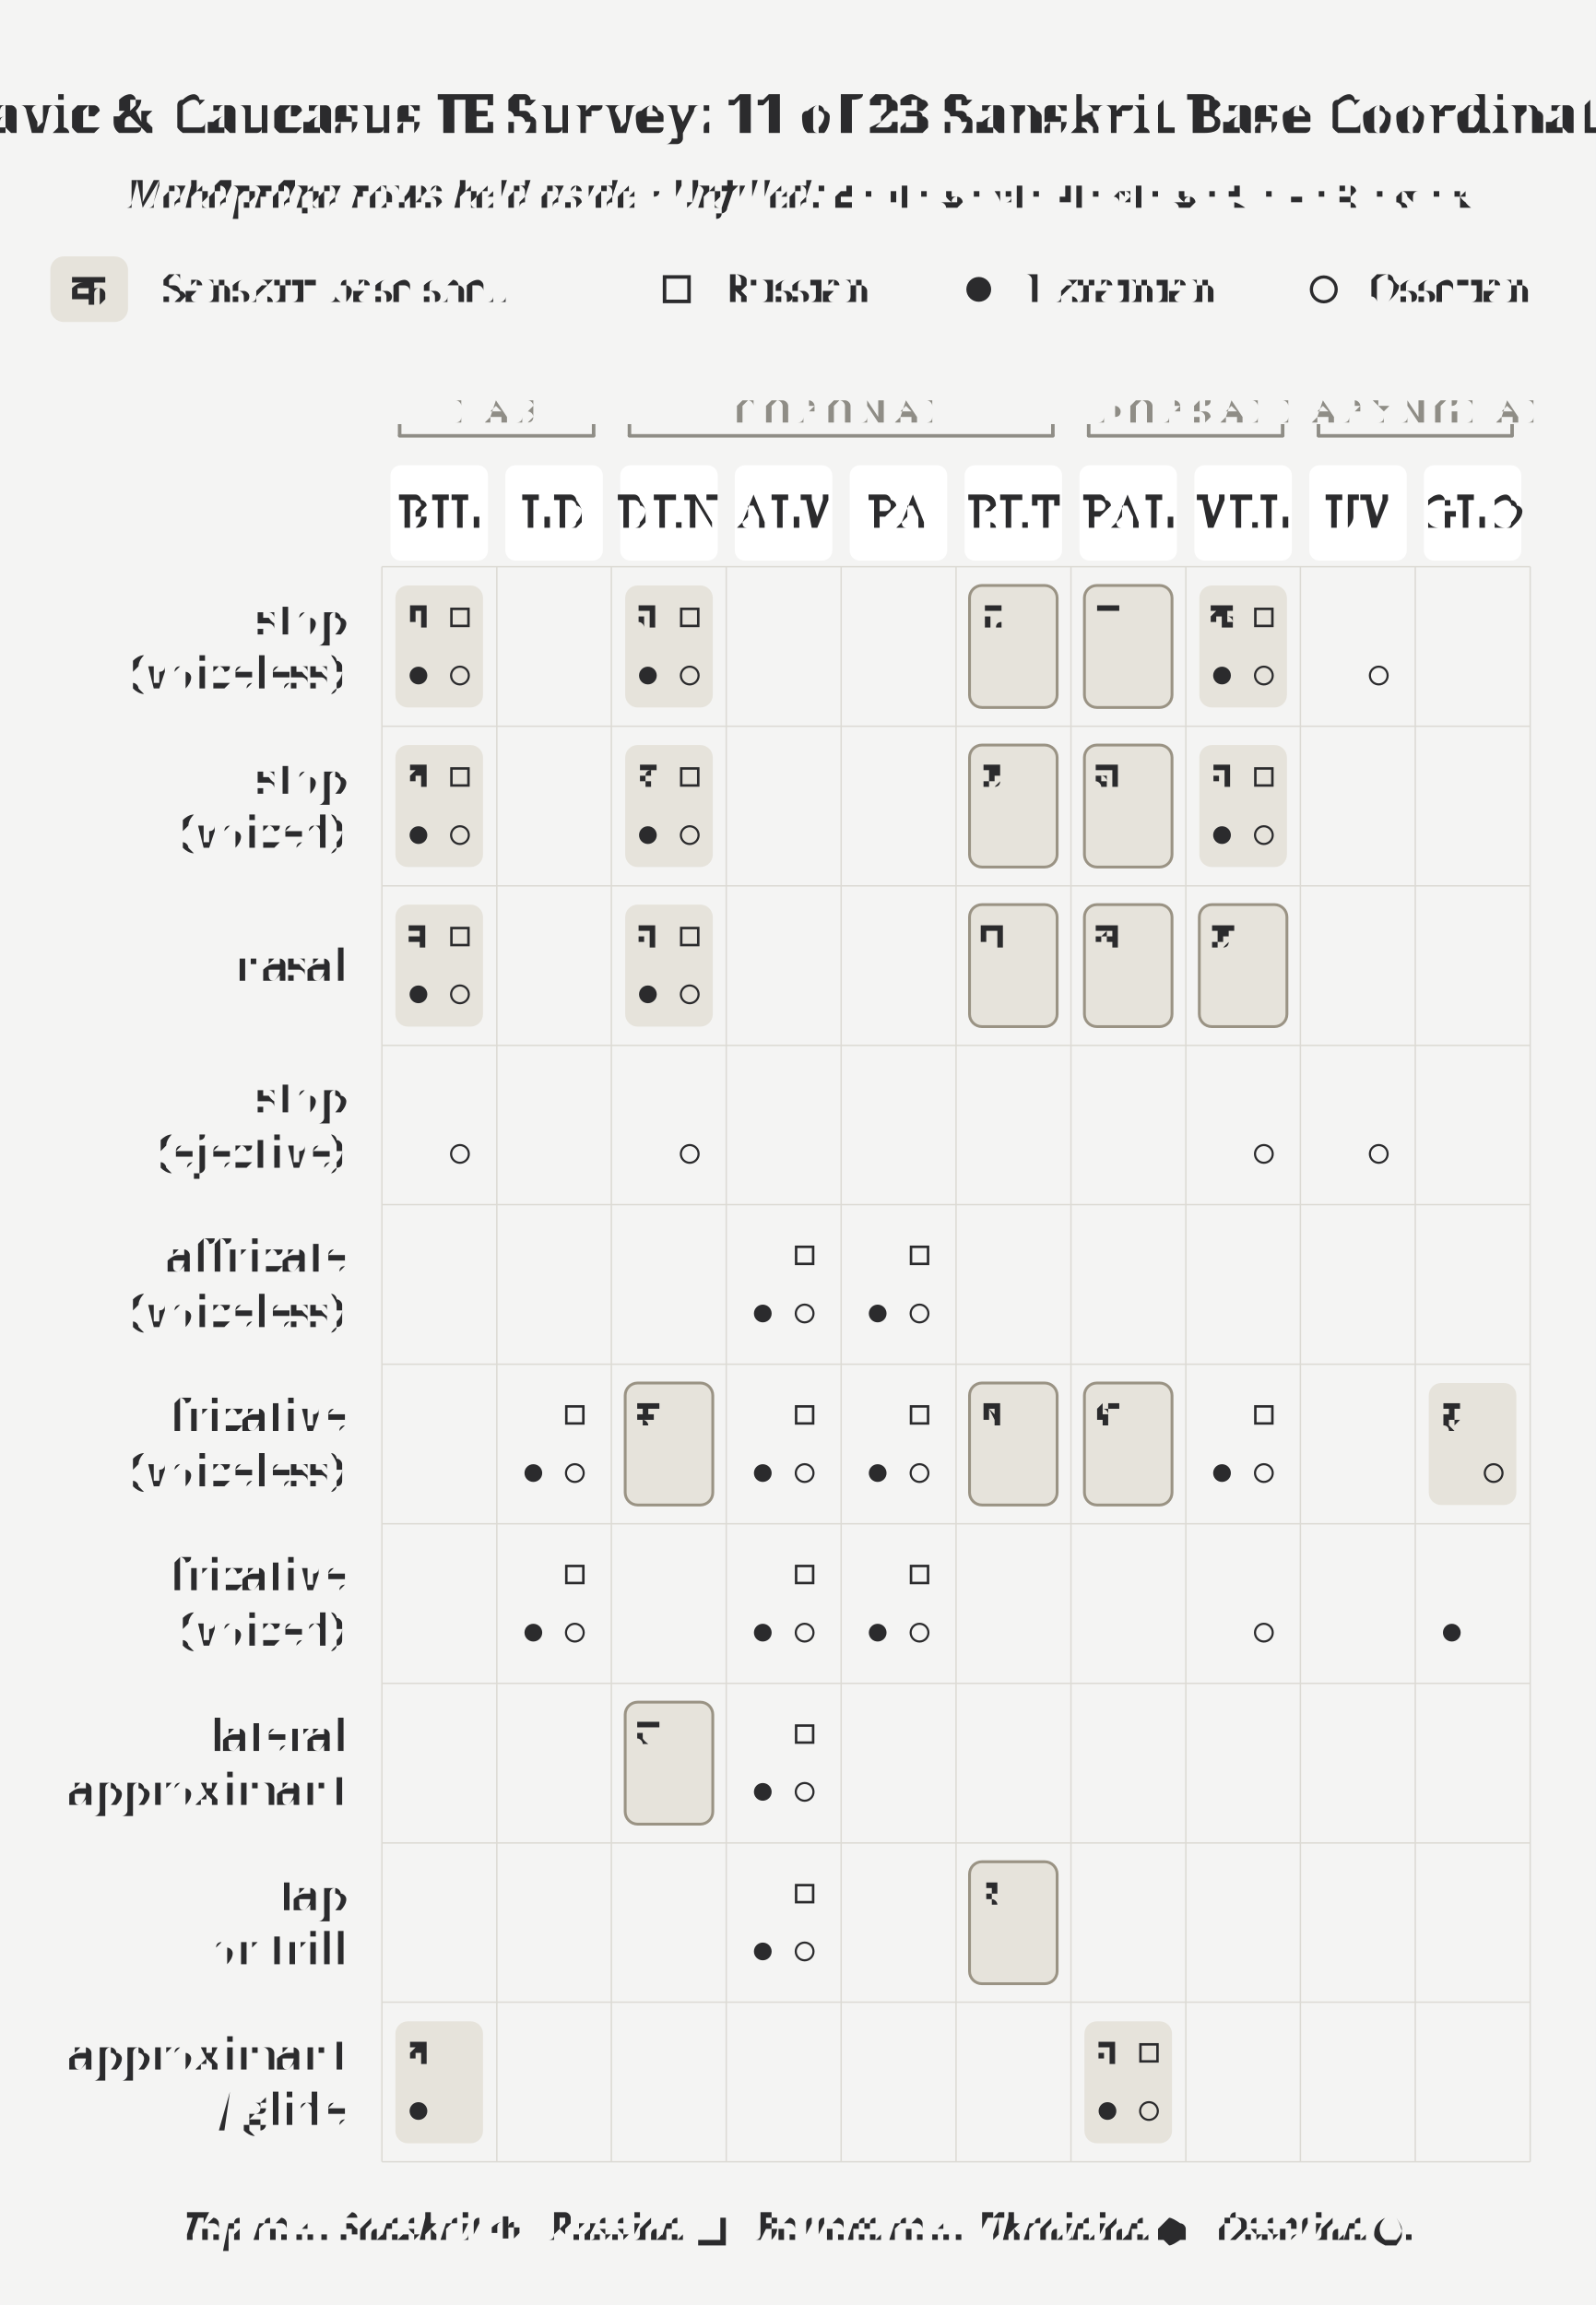
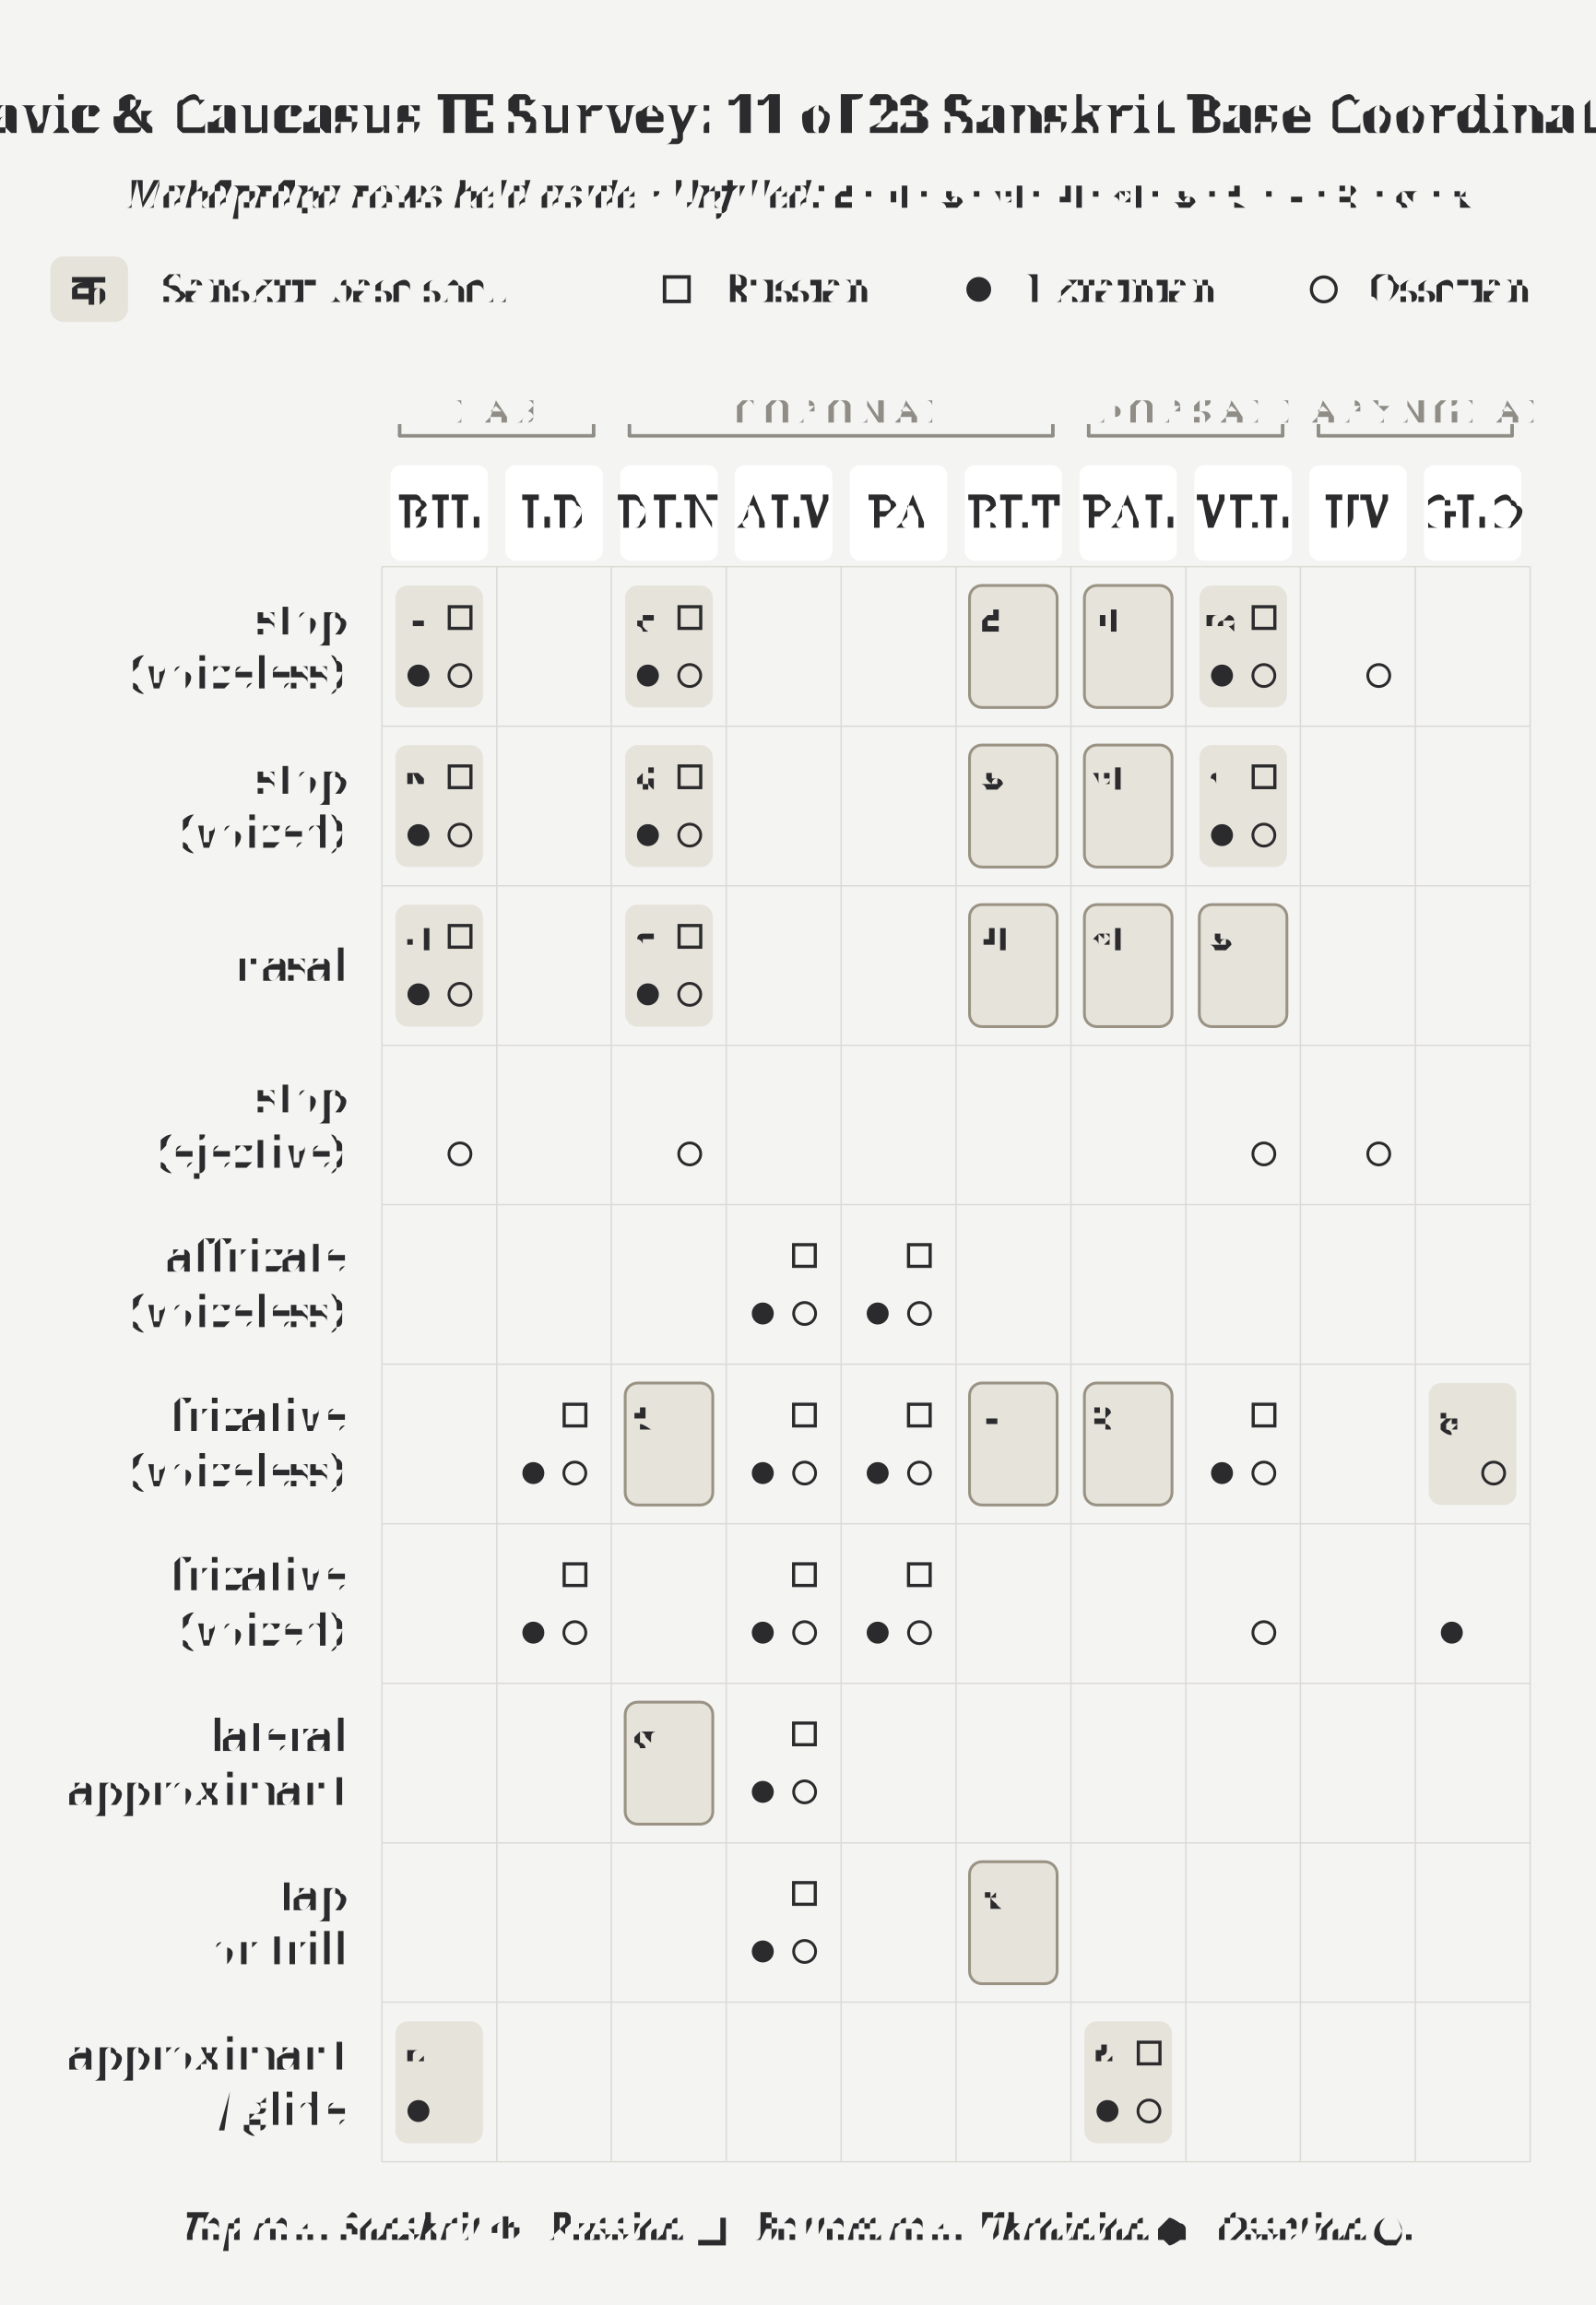
<svg xmlns="http://www.w3.org/2000/svg" width="4.5in" height="6.5in" viewBox="0 0 4.5 6.5">
  <rect x="0" y="0" width="4.5" height="6.5" fill="#f4f4f3" />
  <text x="2.25" y="0.32" text-anchor="middle" dominant-baseline="middle" font-size="0.151" font-weight="700" fill="#2b2b2d" font-family="'Gentium Book Plus', Charter, 'Charis SIL', Georgia, serif">Slavic &amp; Caucasus IE Survey: 11 of 23 Sanskrit Base Coordinates</text>
  <text x="2.25" y="0.547" text-anchor="middle" dominant-baseline="middle" font-size="0.111" font-style="italic" fill="#2b2b2d" font-family="'Gentium Book Plus', Charter, 'Charis SIL', Georgia, serif">Mahāprāṇa rows held aside · Unfilled: <tspan font-style="normal" font-family="'Adobe Devanagari', 'Noto Sans Devanagari', 'Mangal', 'Kohinoor Devanagari', serif">ट · च · ड · ज · ण · ञ · ङ · स · ष · श · ल · र</tspan>
  </text>
  <rect x="1.115" y="1.651" width="0.247" height="0.344" rx="0.035" fill="#e6e3db" stroke="none" />
  <rect x="1.115" y="2.101" width="0.247" height="0.344" rx="0.035" fill="#e6e3db" stroke="none" />
  <rect x="1.115" y="2.551" width="0.247" height="0.344" rx="0.035" fill="#e6e3db" stroke="none" />
  <rect x="1.115" y="5.7" width="0.247" height="0.344" rx="0.035" fill="#e6e3db" stroke="none" />
  <rect x="1.763" y="1.651" width="0.247" height="0.344" rx="0.035" fill="#e6e3db" stroke="none" />
  <rect x="1.763" y="2.101" width="0.247" height="0.344" rx="0.035" fill="#e6e3db" stroke="none" />
  <rect x="1.763" y="3.9" width="0.247" height="0.344" rx="0.035" fill="#e6e3db" stroke="#9a9384" stroke-width="0.008" />
  <rect x="1.763" y="2.551" width="0.247" height="0.344" rx="0.035" fill="#e6e3db" stroke="none" />
  <rect x="1.763" y="4.8" width="0.247" height="0.344" rx="0.035" fill="#e6e3db" stroke="#9a9384" stroke-width="0.008" />
  <rect x="2.734" y="1.651" width="0.247" height="0.344" rx="0.035" fill="#e6e3db" stroke="#9a9384" stroke-width="0.008" />
  <rect x="2.734" y="2.101" width="0.247" height="0.344" rx="0.035" fill="#e6e3db" stroke="#9a9384" stroke-width="0.008" />
  <rect x="2.734" y="3.9" width="0.247" height="0.344" rx="0.035" fill="#e6e3db" stroke="#9a9384" stroke-width="0.008" />
  <rect x="2.734" y="2.551" width="0.247" height="0.344" rx="0.035" fill="#e6e3db" stroke="#9a9384" stroke-width="0.008" />
  <rect x="2.734" y="5.25" width="0.247" height="0.344" rx="0.035" fill="#e6e3db" stroke="#9a9384" stroke-width="0.008" />
  <rect x="3.058" y="1.651" width="0.247" height="0.344" rx="0.035" fill="#e6e3db" stroke="#9a9384" stroke-width="0.008" />
  <rect x="3.058" y="2.101" width="0.247" height="0.344" rx="0.035" fill="#e6e3db" stroke="#9a9384" stroke-width="0.008" />
  <rect x="3.058" y="3.9" width="0.247" height="0.344" rx="0.035" fill="#e6e3db" stroke="#9a9384" stroke-width="0.008" />
  <rect x="3.058" y="2.551" width="0.247" height="0.344" rx="0.035" fill="#e6e3db" stroke="#9a9384" stroke-width="0.008" />
  <rect x="3.058" y="5.7" width="0.247" height="0.344" rx="0.035" fill="#e6e3db" stroke="none" />
  <rect x="3.382" y="1.651" width="0.247" height="0.344" rx="0.035" fill="#e6e3db" stroke="none" />
  <rect x="3.382" y="2.101" width="0.247" height="0.344" rx="0.035" fill="#e6e3db" stroke="none" />
  <rect x="3.382" y="2.551" width="0.247" height="0.344" rx="0.035" fill="#e6e3db" stroke="#9a9384" stroke-width="0.008" />
  <rect x="4.029" y="3.9" width="0.247" height="0.344" rx="0.035" fill="#e6e3db" stroke="none" />
  <rect x="0.142" y="0.723" width="0.219" height="0.185" rx="0.038" fill="#e6e3db" stroke="none" />
  <text x="0.252" y="0.816" text-anchor="middle" dominant-baseline="middle" font-size="0.125" fill="#2b2b2d" font-family="'Adobe Devanagari', 'Noto Sans Devanagari', 'Mangal', 'Kohinoor Devanagari', serif">क</text>
  <text x="0.462" y="0.855" font-size="0.111" fill="#2b2b2d" font-family="'Gentium Book Plus', Charter, 'Charis SIL', Georgia, serif">Sanskrit base shell</text>
  <rect x="1.874" y="0.781" width="0.069" height="0.069" fill="none" stroke="#2b2b2d" stroke-width="0.01" />
  <text x="2.044" y="0.855" font-size="0.111" fill="#2b2b2d" font-family="'Gentium Book Plus', Charter, 'Charis SIL', Georgia, serif">Russian</text>
  <circle cx="2.76" cy="0.816" r="0.035" fill="#2b2b2d" />
  <text x="2.896" y="0.855" font-size="0.111" fill="#2b2b2d" font-family="'Gentium Book Plus', Charter, 'Charis SIL', Georgia, serif">Ukrainian</text>
  <circle cx="3.733" cy="0.816" r="0.035" fill="none" stroke="#2b2b2d" stroke-width="0.009" />
  <text x="3.869" y="0.855" font-size="0.111" fill="#2b2b2d" font-family="'Gentium Book Plus', Charter, 'Charis SIL', Georgia, serif">Ossetian</text>
  <path d="M 1.127 1.229 L 1.674 1.229" stroke="#8f8d86" stroke-width="0.01" stroke-linecap="round" />
  <path d="M 1.127 1.229 L 1.127 1.196" stroke="#8f8d86" stroke-width="0.01" />
  <path d="M 1.674 1.229 L 1.674 1.196" stroke="#8f8d86" stroke-width="0.01" />
  <text x="1.401" y="1.159" text-anchor="middle" dominant-baseline="middle" font-size="0.091" letter-spacing="0.025" fill="#8f8d86" font-family="'Gentium Book Plus', Charter, 'Charis SIL', Georgia, serif">LAB</text>
  <path d="M 1.775 1.229 L 2.969 1.229" stroke="#8f8d86" stroke-width="0.01" stroke-linecap="round" />
  <path d="M 1.775 1.229 L 1.775 1.196" stroke="#8f8d86" stroke-width="0.01" />
  <path d="M 2.969 1.229 L 2.969 1.196" stroke="#8f8d86" stroke-width="0.01" />
  <text x="2.372" y="1.159" text-anchor="middle" dominant-baseline="middle" font-size="0.091" letter-spacing="0.025" fill="#8f8d86" font-family="'Gentium Book Plus', Charter, 'Charis SIL', Georgia, serif">CORONAL</text>
  <path d="M 3.07 1.229 L 3.617 1.229" stroke="#8f8d86" stroke-width="0.01" stroke-linecap="round" />
  <path d="M 3.07 1.229 L 3.07 1.196" stroke="#8f8d86" stroke-width="0.01" />
  <path d="M 3.617 1.229 L 3.617 1.196" stroke="#8f8d86" stroke-width="0.01" />
  <text x="3.344" y="1.159" text-anchor="middle" dominant-baseline="middle" font-size="0.091" letter-spacing="0.025" fill="#8f8d86" font-family="'Gentium Book Plus', Charter, 'Charis SIL', Georgia, serif">DORSAL</text>
  <path d="M 3.718 1.229 L 4.264 1.229" stroke="#8f8d86" stroke-width="0.01" stroke-linecap="round" />
  <path d="M 3.718 1.229 L 3.718 1.196" stroke="#8f8d86" stroke-width="0.01" />
  <path d="M 4.264 1.229 L 4.264 1.196" stroke="#8f8d86" stroke-width="0.01" />
  <text x="3.991" y="1.159" text-anchor="middle" dominant-baseline="middle" font-size="0.091" letter-spacing="0.025" fill="#8f8d86" font-family="'Gentium Book Plus', Charter, 'Charis SIL', Georgia, serif">LARYNGEAL</text>
  <rect x="1.101" y="1.312" width="0.275" height="0.269" rx="0.029" fill="#ffffff" stroke="none" />
  <text x="1.239" y="1.447" text-anchor="middle" dominant-baseline="middle" font-size="0.125" letter-spacing="0.01" fill="#2b2b2d" font-family="'Gentium Book Plus', Charter, 'Charis SIL', Georgia, serif">BIL</text>
  <rect x="1.425" y="1.312" width="0.275" height="0.269" rx="0.029" fill="#ffffff" stroke="none" />
  <text x="1.562" y="1.447" text-anchor="middle" dominant-baseline="middle" font-size="0.125" letter-spacing="0.01" fill="#2b2b2d" font-family="'Gentium Book Plus', Charter, 'Charis SIL', Georgia, serif">LD</text>
  <rect x="1.749" y="1.312" width="0.275" height="0.269" rx="0.029" fill="#ffffff" stroke="none" />
  <text x="1.886" y="1.447" text-anchor="middle" dominant-baseline="middle" font-size="0.125" letter-spacing="0.01" fill="#2b2b2d" font-family="'Gentium Book Plus', Charter, 'Charis SIL', Georgia, serif">DEN</text>
  <rect x="2.072" y="1.312" width="0.275" height="0.269" rx="0.029" fill="#ffffff" stroke="none" />
  <text x="2.21" y="1.447" text-anchor="middle" dominant-baseline="middle" font-size="0.125" letter-spacing="0.01" fill="#2b2b2d" font-family="'Gentium Book Plus', Charter, 'Charis SIL', Georgia, serif">ALV</text>
  <rect x="2.396" y="1.312" width="0.275" height="0.269" rx="0.029" fill="#ffffff" stroke="none" />
  <text x="2.534" y="1.447" text-anchor="middle" dominant-baseline="middle" font-size="0.125" letter-spacing="0.01" fill="#2b2b2d" font-family="'Gentium Book Plus', Charter, 'Charis SIL', Georgia, serif">PA</text>
  <rect x="2.72" y="1.312" width="0.275" height="0.269" rx="0.029" fill="#ffffff" stroke="none" />
  <text x="2.858" y="1.447" text-anchor="middle" dominant-baseline="middle" font-size="0.125" letter-spacing="0.01" fill="#2b2b2d" font-family="'Gentium Book Plus', Charter, 'Charis SIL', Georgia, serif">RET</text>
  <rect x="3.044" y="1.312" width="0.275" height="0.269" rx="0.029" fill="#ffffff" stroke="none" />
  <text x="3.182" y="1.447" text-anchor="middle" dominant-baseline="middle" font-size="0.125" letter-spacing="0.01" fill="#2b2b2d" font-family="'Gentium Book Plus', Charter, 'Charis SIL', Georgia, serif">PAL</text>
  <rect x="3.368" y="1.312" width="0.275" height="0.269" rx="0.029" fill="#ffffff" stroke="none" />
  <text x="3.505" y="1.447" text-anchor="middle" dominant-baseline="middle" font-size="0.125" letter-spacing="0.01" fill="#2b2b2d" font-family="'Gentium Book Plus', Charter, 'Charis SIL', Georgia, serif">VEL</text>
  <rect x="3.692" y="1.312" width="0.275" height="0.269" rx="0.029" fill="#ffffff" stroke="none" />
  <text x="3.829" y="1.447" text-anchor="middle" dominant-baseline="middle" font-size="0.125" letter-spacing="0.01" fill="#2b2b2d" font-family="'Gentium Book Plus', Charter, 'Charis SIL', Georgia, serif">UV</text>
  <rect x="4.015" y="1.312" width="0.275" height="0.269" rx="0.029" fill="#ffffff" stroke="none" />
  <text x="4.153" y="1.447" text-anchor="middle" dominant-baseline="middle" font-size="0.125" letter-spacing="0.01" fill="#2b2b2d" font-family="'Gentium Book Plus', Charter, 'Charis SIL', Georgia, serif">GLO</text>
  <line x1="1.077" y1="1.598" x2="1.077" y2="6.096" stroke="#dcdad4" stroke-width="0.004" />
  <line x1="1.401" y1="1.598" x2="1.401" y2="6.096" stroke="#dcdad4" stroke-width="0.004" />
  <line x1="1.724" y1="1.598" x2="1.724" y2="6.096" stroke="#dcdad4" stroke-width="0.004" />
  <line x1="2.048" y1="1.598" x2="2.048" y2="6.096" stroke="#dcdad4" stroke-width="0.004" />
  <line x1="2.372" y1="1.598" x2="2.372" y2="6.096" stroke="#dcdad4" stroke-width="0.004" />
  <line x1="2.696" y1="1.598" x2="2.696" y2="6.096" stroke="#dcdad4" stroke-width="0.004" />
  <line x1="3.02" y1="1.598" x2="3.02" y2="6.096" stroke="#dcdad4" stroke-width="0.004" />
  <line x1="3.344" y1="1.598" x2="3.344" y2="6.096" stroke="#dcdad4" stroke-width="0.004" />
  <line x1="3.667" y1="1.598" x2="3.667" y2="6.096" stroke="#dcdad4" stroke-width="0.004" />
  <line x1="3.991" y1="1.598" x2="3.991" y2="6.096" stroke="#dcdad4" stroke-width="0.004" />
  <line x1="4.315" y1="1.598" x2="4.315" y2="6.096" stroke="#dcdad4" stroke-width="0.004" />
  <line x1="1.077" y1="1.598" x2="4.315" y2="1.598" stroke="#dcdad4" stroke-width="0.004" />
  <line x1="1.077" y1="2.048" x2="4.315" y2="2.048" stroke="#dcdad4" stroke-width="0.004" />
  <line x1="1.077" y1="2.498" x2="4.315" y2="2.498" stroke="#dcdad4" stroke-width="0.004" />
  <line x1="1.077" y1="2.948" x2="4.315" y2="2.948" stroke="#dcdad4" stroke-width="0.004" />
  <line x1="1.077" y1="3.397" x2="4.315" y2="3.397" stroke="#dcdad4" stroke-width="0.004" />
  <line x1="1.077" y1="3.847" x2="4.315" y2="3.847" stroke="#dcdad4" stroke-width="0.004" />
  <line x1="1.077" y1="4.297" x2="4.315" y2="4.297" stroke="#dcdad4" stroke-width="0.004" />
  <line x1="1.077" y1="4.747" x2="4.315" y2="4.747" stroke="#dcdad4" stroke-width="0.004" />
  <line x1="1.077" y1="5.197" x2="4.315" y2="5.197" stroke="#dcdad4" stroke-width="0.004" />
  <line x1="1.077" y1="5.646" x2="4.315" y2="5.646" stroke="#dcdad4" stroke-width="0.004" />
  <line x1="1.077" y1="6.096" x2="4.315" y2="6.096" stroke="#dcdad4" stroke-width="0.004" />
  <text x="0.976" y="1.746" text-anchor="end" dominant-baseline="middle" font-size="0.125" fill="#2b2b2d" font-family="'Gentium Book Plus', Charter, 'Charis SIL', Georgia, serif">stop</text>
  <text x="0.976" y="1.9" text-anchor="end" dominant-baseline="middle" font-size="0.125" fill="#2b2b2d" font-family="'Gentium Book Plus', Charter, 'Charis SIL', Georgia, serif">(voiceless)</text>
  <text x="0.976" y="2.196" text-anchor="end" dominant-baseline="middle" font-size="0.125" fill="#2b2b2d" font-family="'Gentium Book Plus', Charter, 'Charis SIL', Georgia, serif">stop</text>
  <text x="0.976" y="2.35" text-anchor="end" dominant-baseline="middle" font-size="0.125" fill="#2b2b2d" font-family="'Gentium Book Plus', Charter, 'Charis SIL', Georgia, serif">(voiced)</text>
  <text x="0.976" y="2.723" text-anchor="end" dominant-baseline="middle" font-size="0.125" fill="#2b2b2d" font-family="'Gentium Book Plus', Charter, 'Charis SIL', Georgia, serif">nasal</text>
  <text x="0.976" y="3.095" text-anchor="end" dominant-baseline="middle" font-size="0.125" fill="#2b2b2d" font-family="'Gentium Book Plus', Charter, 'Charis SIL', Georgia, serif">stop</text>
  <text x="0.976" y="3.25" text-anchor="end" dominant-baseline="middle" font-size="0.125" fill="#2b2b2d" font-family="'Gentium Book Plus', Charter, 'Charis SIL', Georgia, serif">(ejective)</text>
  <text x="0.976" y="3.545" text-anchor="end" dominant-baseline="middle" font-size="0.125" fill="#2b2b2d" font-family="'Gentium Book Plus', Charter, 'Charis SIL', Georgia, serif">affricate</text>
  <text x="0.976" y="3.7" text-anchor="end" dominant-baseline="middle" font-size="0.125" fill="#2b2b2d" font-family="'Gentium Book Plus', Charter, 'Charis SIL', Georgia, serif">(voiceless)</text>
  <text x="0.976" y="3.995" text-anchor="end" dominant-baseline="middle" font-size="0.125" fill="#2b2b2d" font-family="'Gentium Book Plus', Charter, 'Charis SIL', Georgia, serif">fricative</text>
  <text x="0.976" y="4.149" text-anchor="end" dominant-baseline="middle" font-size="0.125" fill="#2b2b2d" font-family="'Gentium Book Plus', Charter, 'Charis SIL', Georgia, serif">(voiceless)</text>
  <text x="0.976" y="4.444" text-anchor="end" dominant-baseline="middle" font-size="0.125" fill="#2b2b2d" font-family="'Gentium Book Plus', Charter, 'Charis SIL', Georgia, serif">fricative</text>
  <text x="0.976" y="4.599" text-anchor="end" dominant-baseline="middle" font-size="0.125" fill="#2b2b2d" font-family="'Gentium Book Plus', Charter, 'Charis SIL', Georgia, serif">(voiced)</text>
  <text x="0.976" y="4.894" text-anchor="end" dominant-baseline="middle" font-size="0.125" fill="#2b2b2d" font-family="'Gentium Book Plus', Charter, 'Charis SIL', Georgia, serif">lateral</text>
  <text x="0.976" y="5.049" text-anchor="end" dominant-baseline="middle" font-size="0.125" fill="#2b2b2d" font-family="'Gentium Book Plus', Charter, 'Charis SIL', Georgia, serif">approximant</text>
  <text x="0.976" y="5.344" text-anchor="end" dominant-baseline="middle" font-size="0.125" fill="#2b2b2d" font-family="'Gentium Book Plus', Charter, 'Charis SIL', Georgia, serif">tap</text>
  <text x="0.976" y="5.499" text-anchor="end" dominant-baseline="middle" font-size="0.125" fill="#2b2b2d" font-family="'Gentium Book Plus', Charter, 'Charis SIL', Georgia, serif">or trill</text>
  <text x="0.976" y="5.794" text-anchor="end" dominant-baseline="middle" font-size="0.125" fill="#2b2b2d" font-family="'Gentium Book Plus', Charter, 'Charis SIL', Georgia, serif">approximant</text>
  <text x="0.976" y="5.949" text-anchor="end" dominant-baseline="middle" font-size="0.125" fill="#2b2b2d" font-family="'Gentium Book Plus', Charter, 'Charis SIL', Georgia, serif">/ glide</text>
-   <circle cx="1.18" cy="1.905" r="0.025" fill="#2b2b2d" />
-   <circle cx="1.18" cy="2.355" r="0.025" fill="#2b2b2d" />
-   <circle cx="1.18" cy="2.804" r="0.025" fill="#2b2b2d" />
-   <circle cx="1.18" cy="5.953" r="0.025" fill="#2b2b2d" />
-   <circle cx="1.504" cy="4.154" r="0.025" fill="#2b2b2d" />
-   <circle cx="1.504" cy="4.604" r="0.025" fill="#2b2b2d" />
-   <circle cx="1.827" cy="1.905" r="0.025" fill="#2b2b2d" />
-   <circle cx="1.827" cy="2.355" r="0.025" fill="#2b2b2d" />
-   <circle cx="1.827" cy="2.804" r="0.025" fill="#2b2b2d" />
-   <circle cx="2.151" cy="3.704" r="0.025" fill="#2b2b2d" />
-   <circle cx="2.151" cy="4.154" r="0.025" fill="#2b2b2d" />
-   <circle cx="2.151" cy="4.604" r="0.025" fill="#2b2b2d" />
-   <circle cx="2.151" cy="5.053" r="0.025" fill="#2b2b2d" />
-   <circle cx="2.151" cy="5.503" r="0.025" fill="#2b2b2d" />
-   <circle cx="2.475" cy="3.704" r="0.025" fill="#2b2b2d" />
-   <circle cx="2.475" cy="4.154" r="0.025" fill="#2b2b2d" />
-   <circle cx="2.475" cy="4.604" r="0.025" fill="#2b2b2d" />
-   <circle cx="3.123" cy="5.953" r="0.025" fill="#2b2b2d" />
-   <circle cx="3.446" cy="1.905" r="0.025" fill="#2b2b2d" />
-   <circle cx="3.446" cy="2.355" r="0.025" fill="#2b2b2d" />
-   <circle cx="3.446" cy="4.154" r="0.025" fill="#2b2b2d" />
-   <circle cx="4.094" cy="4.604" r="0.025" fill="#2b2b2d" />
-   <circle cx="1.297" cy="1.905" r="0.025" fill="none" stroke="#2b2b2d" stroke-width="0.006" />
-   <circle cx="1.297" cy="2.355" r="0.025" fill="none" stroke="#2b2b2d" stroke-width="0.006" />
-   <circle cx="1.297" cy="3.254" r="0.025" fill="none" stroke="#2b2b2d" stroke-width="0.006" />
-   <circle cx="1.297" cy="2.804" r="0.025" fill="none" stroke="#2b2b2d" stroke-width="0.006" />
-   <circle cx="1.621" cy="4.154" r="0.025" fill="none" stroke="#2b2b2d" stroke-width="0.006" />
-   <circle cx="1.621" cy="4.604" r="0.025" fill="none" stroke="#2b2b2d" stroke-width="0.006" />
-   <circle cx="1.945" cy="1.905" r="0.025" fill="none" stroke="#2b2b2d" stroke-width="0.006" />
-   <circle cx="1.945" cy="2.355" r="0.025" fill="none" stroke="#2b2b2d" stroke-width="0.006" />
-   <circle cx="1.945" cy="3.254" r="0.025" fill="none" stroke="#2b2b2d" stroke-width="0.006" />
-   <circle cx="1.945" cy="2.804" r="0.025" fill="none" stroke="#2b2b2d" stroke-width="0.006" />
-   <circle cx="2.269" cy="3.704" r="0.025" fill="none" stroke="#2b2b2d" stroke-width="0.006" />
-   <circle cx="2.269" cy="4.154" r="0.025" fill="none" stroke="#2b2b2d" stroke-width="0.006" />
-   <circle cx="2.269" cy="4.604" r="0.025" fill="none" stroke="#2b2b2d" stroke-width="0.006" />
-   <circle cx="2.269" cy="5.053" r="0.025" fill="none" stroke="#2b2b2d" stroke-width="0.006" />
-   <circle cx="2.269" cy="5.503" r="0.025" fill="none" stroke="#2b2b2d" stroke-width="0.006" />
-   <circle cx="2.593" cy="3.704" r="0.025" fill="none" stroke="#2b2b2d" stroke-width="0.006" />
-   <circle cx="2.593" cy="4.154" r="0.025" fill="none" stroke="#2b2b2d" stroke-width="0.006" />
-   <circle cx="2.593" cy="4.604" r="0.025" fill="none" stroke="#2b2b2d" stroke-width="0.006" />
-   <circle cx="3.24" cy="5.953" r="0.025" fill="none" stroke="#2b2b2d" stroke-width="0.006" />
-   <circle cx="3.564" cy="1.905" r="0.025" fill="none" stroke="#2b2b2d" stroke-width="0.006" />
-   <circle cx="3.564" cy="2.355" r="0.025" fill="none" stroke="#2b2b2d" stroke-width="0.006" />
-   <circle cx="3.564" cy="3.254" r="0.025" fill="none" stroke="#2b2b2d" stroke-width="0.006" />
-   <circle cx="3.564" cy="4.154" r="0.025" fill="none" stroke="#2b2b2d" stroke-width="0.006" />
-   <circle cx="3.564" cy="4.604" r="0.025" fill="none" stroke="#2b2b2d" stroke-width="0.006" />
-   <circle cx="3.888" cy="1.905" r="0.025" fill="none" stroke="#2b2b2d" stroke-width="0.006" />
-   <circle cx="3.888" cy="3.254" r="0.025" fill="none" stroke="#2b2b2d" stroke-width="0.006" />
-   <circle cx="4.212" cy="4.154" r="0.025" fill="none" stroke="#2b2b2d" stroke-width="0.006" />
-   <rect x="1.273" y="1.717" width="0.048" height="0.048" fill="none" stroke="#2b2b2d" stroke-width="0.007" />
-   <rect x="1.273" y="2.167" width="0.048" height="0.048" fill="none" stroke="#2b2b2d" stroke-width="0.007" />
-   <rect x="1.273" y="2.617" width="0.048" height="0.048" fill="none" stroke="#2b2b2d" stroke-width="0.007" />
-   <rect x="1.597" y="3.966" width="0.048" height="0.048" fill="none" stroke="#2b2b2d" stroke-width="0.007" />
-   <rect x="1.597" y="4.416" width="0.048" height="0.048" fill="none" stroke="#2b2b2d" stroke-width="0.007" />
-   <rect x="1.921" y="1.717" width="0.048" height="0.048" fill="none" stroke="#2b2b2d" stroke-width="0.007" />
-   <rect x="1.921" y="2.167" width="0.048" height="0.048" fill="none" stroke="#2b2b2d" stroke-width="0.007" />
-   <rect x="1.921" y="2.617" width="0.048" height="0.048" fill="none" stroke="#2b2b2d" stroke-width="0.007" />
-   <rect x="2.245" y="3.516" width="0.048" height="0.048" fill="none" stroke="#2b2b2d" stroke-width="0.007" />
-   <rect x="2.245" y="3.966" width="0.048" height="0.048" fill="none" stroke="#2b2b2d" stroke-width="0.007" />
-   <rect x="2.245" y="4.416" width="0.048" height="0.048" fill="none" stroke="#2b2b2d" stroke-width="0.007" />
-   <rect x="2.245" y="4.866" width="0.048" height="0.048" fill="none" stroke="#2b2b2d" stroke-width="0.007" />
-   <rect x="2.245" y="5.316" width="0.048" height="0.048" fill="none" stroke="#2b2b2d" stroke-width="0.007" />
-   <rect x="2.569" y="3.516" width="0.048" height="0.048" fill="none" stroke="#2b2b2d" stroke-width="0.007" />
-   <rect x="2.569" y="3.966" width="0.048" height="0.048" fill="none" stroke="#2b2b2d" stroke-width="0.007" />
-   <rect x="2.569" y="4.416" width="0.048" height="0.048" fill="none" stroke="#2b2b2d" stroke-width="0.007" />
-   <rect x="3.216" y="5.765" width="0.048" height="0.048" fill="none" stroke="#2b2b2d" stroke-width="0.007" />
-   <rect x="3.54" y="1.717" width="0.048" height="0.048" fill="none" stroke="#2b2b2d" stroke-width="0.007" />
-   <rect x="3.54" y="2.167" width="0.048" height="0.048" fill="none" stroke="#2b2b2d" stroke-width="0.007" />
-   <rect x="3.54" y="3.966" width="0.048" height="0.048" fill="none" stroke="#2b2b2d" stroke-width="0.007" />
-   <text x="1.18" y="1.741" text-anchor="middle" dominant-baseline="middle" font-size="0.088" fill="#2b2b2d" font-family="'Adobe Devanagari', 'Noto Sans Devanagari', 'Mangal', 'Kohinoor Devanagari', serif">प</text>
-   <text x="1.18" y="2.191" text-anchor="middle" dominant-baseline="middle" font-size="0.088" fill="#2b2b2d" font-family="'Adobe Devanagari', 'Noto Sans Devanagari', 'Mangal', 'Kohinoor Devanagari', serif">ब</text>
-   <text x="1.18" y="2.641" text-anchor="middle" dominant-baseline="middle" font-size="0.088" fill="#2b2b2d" font-family="'Adobe Devanagari', 'Noto Sans Devanagari', 'Mangal', 'Kohinoor Devanagari', serif">म</text>
-   <text x="1.18" y="5.79" text-anchor="middle" dominant-baseline="middle" font-size="0.088" fill="#2b2b2d" font-family="'Adobe Devanagari', 'Noto Sans Devanagari', 'Mangal', 'Kohinoor Devanagari', serif">व</text>
-   <text x="1.827" y="1.741" text-anchor="middle" dominant-baseline="middle" font-size="0.088" fill="#2b2b2d" font-family="'Adobe Devanagari', 'Noto Sans Devanagari', 'Mangal', 'Kohinoor Devanagari', serif">त</text>
-   <text x="1.827" y="2.191" text-anchor="middle" dominant-baseline="middle" font-size="0.088" fill="#2b2b2d" font-family="'Adobe Devanagari', 'Noto Sans Devanagari', 'Mangal', 'Kohinoor Devanagari', serif">द</text>
-   <text x="1.827" y="3.99" text-anchor="middle" dominant-baseline="middle" font-size="0.088" fill="#2b2b2d" font-family="'Adobe Devanagari', 'Noto Sans Devanagari', 'Mangal', 'Kohinoor Devanagari', serif">स</text>
-   <text x="1.827" y="2.641" text-anchor="middle" dominant-baseline="middle" font-size="0.088" fill="#2b2b2d" font-family="'Adobe Devanagari', 'Noto Sans Devanagari', 'Mangal', 'Kohinoor Devanagari', serif">न</text>
-   <text x="1.827" y="4.89" text-anchor="middle" dominant-baseline="middle" font-size="0.088" fill="#2b2b2d" font-family="'Adobe Devanagari', 'Noto Sans Devanagari', 'Mangal', 'Kohinoor Devanagari', serif">ल</text>
-   <text x="2.799" y="1.741" text-anchor="middle" dominant-baseline="middle" font-size="0.088" fill="#2b2b2d" font-family="'Adobe Devanagari', 'Noto Sans Devanagari', 'Mangal', 'Kohinoor Devanagari', serif">ट</text>
-   <text x="2.799" y="2.191" text-anchor="middle" dominant-baseline="middle" font-size="0.088" fill="#2b2b2d" font-family="'Adobe Devanagari', 'Noto Sans Devanagari', 'Mangal', 'Kohinoor Devanagari', serif">ड</text>
-   <text x="2.799" y="3.99" text-anchor="middle" dominant-baseline="middle" font-size="0.088" fill="#2b2b2d" font-family="'Adobe Devanagari', 'Noto Sans Devanagari', 'Mangal', 'Kohinoor Devanagari', serif">ष</text>
-   <text x="2.799" y="2.641" text-anchor="middle" dominant-baseline="middle" font-size="0.088" fill="#2b2b2d" font-family="'Adobe Devanagari', 'Noto Sans Devanagari', 'Mangal', 'Kohinoor Devanagari', serif">ण</text>
-   <text x="2.799" y="5.34" text-anchor="middle" dominant-baseline="middle" font-size="0.088" fill="#2b2b2d" font-family="'Adobe Devanagari', 'Noto Sans Devanagari', 'Mangal', 'Kohinoor Devanagari', serif">र</text>
-   <text x="3.123" y="1.741" text-anchor="middle" dominant-baseline="middle" font-size="0.088" fill="#2b2b2d" font-family="'Adobe Devanagari', 'Noto Sans Devanagari', 'Mangal', 'Kohinoor Devanagari', serif">च</text>
-   <text x="3.123" y="2.191" text-anchor="middle" dominant-baseline="middle" font-size="0.088" fill="#2b2b2d" font-family="'Adobe Devanagari', 'Noto Sans Devanagari', 'Mangal', 'Kohinoor Devanagari', serif">ज</text>
-   <text x="3.123" y="3.99" text-anchor="middle" dominant-baseline="middle" font-size="0.088" fill="#2b2b2d" font-family="'Adobe Devanagari', 'Noto Sans Devanagari', 'Mangal', 'Kohinoor Devanagari', serif">श</text>
-   <text x="3.123" y="2.641" text-anchor="middle" dominant-baseline="middle" font-size="0.088" fill="#2b2b2d" font-family="'Adobe Devanagari', 'Noto Sans Devanagari', 'Mangal', 'Kohinoor Devanagari', serif">ञ</text>
-   <text x="3.123" y="5.79" text-anchor="middle" dominant-baseline="middle" font-size="0.088" fill="#2b2b2d" font-family="'Adobe Devanagari', 'Noto Sans Devanagari', 'Mangal', 'Kohinoor Devanagari', serif">य</text>
-   <text x="3.446" y="1.741" text-anchor="middle" dominant-baseline="middle" font-size="0.088" fill="#2b2b2d" font-family="'Adobe Devanagari', 'Noto Sans Devanagari', 'Mangal', 'Kohinoor Devanagari', serif">क</text>
-   <text x="3.446" y="2.191" text-anchor="middle" dominant-baseline="middle" font-size="0.088" fill="#2b2b2d" font-family="'Adobe Devanagari', 'Noto Sans Devanagari', 'Mangal', 'Kohinoor Devanagari', serif">ग</text>
-   <text x="3.446" y="2.641" text-anchor="middle" dominant-baseline="middle" font-size="0.088" fill="#2b2b2d" font-family="'Adobe Devanagari', 'Noto Sans Devanagari', 'Mangal', 'Kohinoor Devanagari', serif">ङ</text>
-   <text x="4.094" y="3.99" text-anchor="middle" dominant-baseline="middle" font-size="0.088" fill="#2b2b2d" font-family="'Adobe Devanagari', 'Noto Sans Devanagari', 'Mangal', 'Kohinoor Devanagari', serif">ह</text>
+   <circle cx="1.18" cy="1.905" r="0.031" fill="#2b2b2d" />
+   <circle cx="1.18" cy="2.355" r="0.031" fill="#2b2b2d" />
+   <circle cx="1.18" cy="2.804" r="0.031" fill="#2b2b2d" />
+   <circle cx="1.18" cy="5.953" r="0.031" fill="#2b2b2d" />
+   <circle cx="1.504" cy="4.154" r="0.031" fill="#2b2b2d" />
+   <circle cx="1.504" cy="4.604" r="0.031" fill="#2b2b2d" />
+   <circle cx="1.827" cy="1.905" r="0.031" fill="#2b2b2d" />
+   <circle cx="1.827" cy="2.355" r="0.031" fill="#2b2b2d" />
+   <circle cx="1.827" cy="2.804" r="0.031" fill="#2b2b2d" />
+   <circle cx="2.151" cy="3.704" r="0.031" fill="#2b2b2d" />
+   <circle cx="2.151" cy="4.154" r="0.031" fill="#2b2b2d" />
+   <circle cx="2.151" cy="4.604" r="0.031" fill="#2b2b2d" />
+   <circle cx="2.151" cy="5.053" r="0.031" fill="#2b2b2d" />
+   <circle cx="2.151" cy="5.503" r="0.031" fill="#2b2b2d" />
+   <circle cx="2.475" cy="3.704" r="0.031" fill="#2b2b2d" />
+   <circle cx="2.475" cy="4.154" r="0.031" fill="#2b2b2d" />
+   <circle cx="2.475" cy="4.604" r="0.031" fill="#2b2b2d" />
+   <circle cx="3.123" cy="5.953" r="0.031" fill="#2b2b2d" />
+   <circle cx="3.446" cy="1.905" r="0.031" fill="#2b2b2d" />
+   <circle cx="3.446" cy="2.355" r="0.031" fill="#2b2b2d" />
+   <circle cx="3.446" cy="4.154" r="0.031" fill="#2b2b2d" />
+   <circle cx="4.094" cy="4.604" r="0.031" fill="#2b2b2d" />
+   <circle cx="1.297" cy="1.905" r="0.031" fill="none" stroke="#2b2b2d" stroke-width="0.008" />
+   <circle cx="1.297" cy="2.355" r="0.031" fill="none" stroke="#2b2b2d" stroke-width="0.008" />
+   <circle cx="1.297" cy="3.254" r="0.031" fill="none" stroke="#2b2b2d" stroke-width="0.008" />
+   <circle cx="1.297" cy="2.804" r="0.031" fill="none" stroke="#2b2b2d" stroke-width="0.008" />
+   <circle cx="1.621" cy="4.154" r="0.031" fill="none" stroke="#2b2b2d" stroke-width="0.008" />
+   <circle cx="1.621" cy="4.604" r="0.031" fill="none" stroke="#2b2b2d" stroke-width="0.008" />
+   <circle cx="1.945" cy="1.905" r="0.031" fill="none" stroke="#2b2b2d" stroke-width="0.008" />
+   <circle cx="1.945" cy="2.355" r="0.031" fill="none" stroke="#2b2b2d" stroke-width="0.008" />
+   <circle cx="1.945" cy="3.254" r="0.031" fill="none" stroke="#2b2b2d" stroke-width="0.008" />
+   <circle cx="1.945" cy="2.804" r="0.031" fill="none" stroke="#2b2b2d" stroke-width="0.008" />
+   <circle cx="2.269" cy="3.704" r="0.031" fill="none" stroke="#2b2b2d" stroke-width="0.008" />
+   <circle cx="2.269" cy="4.154" r="0.031" fill="none" stroke="#2b2b2d" stroke-width="0.008" />
+   <circle cx="2.269" cy="4.604" r="0.031" fill="none" stroke="#2b2b2d" stroke-width="0.008" />
+   <circle cx="2.269" cy="5.053" r="0.031" fill="none" stroke="#2b2b2d" stroke-width="0.008" />
+   <circle cx="2.269" cy="5.503" r="0.031" fill="none" stroke="#2b2b2d" stroke-width="0.008" />
+   <circle cx="2.593" cy="3.704" r="0.031" fill="none" stroke="#2b2b2d" stroke-width="0.008" />
+   <circle cx="2.593" cy="4.154" r="0.031" fill="none" stroke="#2b2b2d" stroke-width="0.008" />
+   <circle cx="2.593" cy="4.604" r="0.031" fill="none" stroke="#2b2b2d" stroke-width="0.008" />
+   <circle cx="3.24" cy="5.953" r="0.031" fill="none" stroke="#2b2b2d" stroke-width="0.008" />
+   <circle cx="3.564" cy="1.905" r="0.031" fill="none" stroke="#2b2b2d" stroke-width="0.008" />
+   <circle cx="3.564" cy="2.355" r="0.031" fill="none" stroke="#2b2b2d" stroke-width="0.008" />
+   <circle cx="3.564" cy="3.254" r="0.031" fill="none" stroke="#2b2b2d" stroke-width="0.008" />
+   <circle cx="3.564" cy="4.154" r="0.031" fill="none" stroke="#2b2b2d" stroke-width="0.008" />
+   <circle cx="3.564" cy="4.604" r="0.031" fill="none" stroke="#2b2b2d" stroke-width="0.008" />
+   <circle cx="3.888" cy="1.905" r="0.031" fill="none" stroke="#2b2b2d" stroke-width="0.008" />
+   <circle cx="3.888" cy="3.254" r="0.031" fill="none" stroke="#2b2b2d" stroke-width="0.008" />
+   <circle cx="4.212" cy="4.154" r="0.031" fill="none" stroke="#2b2b2d" stroke-width="0.008" />
+   <rect x="1.267" y="1.711" width="0.061" height="0.061" fill="none" stroke="#2b2b2d" stroke-width="0.009" />
+   <rect x="1.267" y="2.16" width="0.061" height="0.061" fill="none" stroke="#2b2b2d" stroke-width="0.009" />
+   <rect x="1.267" y="2.61" width="0.061" height="0.061" fill="none" stroke="#2b2b2d" stroke-width="0.009" />
+   <rect x="1.591" y="3.96" width="0.061" height="0.061" fill="none" stroke="#2b2b2d" stroke-width="0.009" />
+   <rect x="1.591" y="4.41" width="0.061" height="0.061" fill="none" stroke="#2b2b2d" stroke-width="0.009" />
+   <rect x="1.915" y="1.711" width="0.061" height="0.061" fill="none" stroke="#2b2b2d" stroke-width="0.009" />
+   <rect x="1.915" y="2.16" width="0.061" height="0.061" fill="none" stroke="#2b2b2d" stroke-width="0.009" />
+   <rect x="1.915" y="2.61" width="0.061" height="0.061" fill="none" stroke="#2b2b2d" stroke-width="0.009" />
+   <rect x="2.238" y="3.51" width="0.061" height="0.061" fill="none" stroke="#2b2b2d" stroke-width="0.009" />
+   <rect x="2.238" y="3.96" width="0.061" height="0.061" fill="none" stroke="#2b2b2d" stroke-width="0.009" />
+   <rect x="2.238" y="4.41" width="0.061" height="0.061" fill="none" stroke="#2b2b2d" stroke-width="0.009" />
+   <rect x="2.238" y="4.859" width="0.061" height="0.061" fill="none" stroke="#2b2b2d" stroke-width="0.009" />
+   <rect x="2.238" y="5.309" width="0.061" height="0.061" fill="none" stroke="#2b2b2d" stroke-width="0.009" />
+   <rect x="2.562" y="3.51" width="0.061" height="0.061" fill="none" stroke="#2b2b2d" stroke-width="0.009" />
+   <rect x="2.562" y="3.96" width="0.061" height="0.061" fill="none" stroke="#2b2b2d" stroke-width="0.009" />
+   <rect x="2.562" y="4.41" width="0.061" height="0.061" fill="none" stroke="#2b2b2d" stroke-width="0.009" />
+   <rect x="3.21" y="5.759" width="0.061" height="0.061" fill="none" stroke="#2b2b2d" stroke-width="0.009" />
+   <rect x="3.534" y="1.711" width="0.061" height="0.061" fill="none" stroke="#2b2b2d" stroke-width="0.009" />
+   <rect x="3.534" y="2.16" width="0.061" height="0.061" fill="none" stroke="#2b2b2d" stroke-width="0.009" />
+   <rect x="3.534" y="3.96" width="0.061" height="0.061" fill="none" stroke="#2b2b2d" stroke-width="0.009" />
+   <text x="1.18" y="1.741" text-anchor="middle" dominant-baseline="middle" font-size="0.111" fill="#2b2b2d" font-family="'Adobe Devanagari', 'Noto Sans Devanagari', 'Mangal', 'Kohinoor Devanagari', serif">प</text>
+   <text x="1.18" y="2.191" text-anchor="middle" dominant-baseline="middle" font-size="0.111" fill="#2b2b2d" font-family="'Adobe Devanagari', 'Noto Sans Devanagari', 'Mangal', 'Kohinoor Devanagari', serif">ब</text>
+   <text x="1.18" y="2.641" text-anchor="middle" dominant-baseline="middle" font-size="0.111" fill="#2b2b2d" font-family="'Adobe Devanagari', 'Noto Sans Devanagari', 'Mangal', 'Kohinoor Devanagari', serif">म</text>
+   <text x="1.18" y="5.79" text-anchor="middle" dominant-baseline="middle" font-size="0.111" fill="#2b2b2d" font-family="'Adobe Devanagari', 'Noto Sans Devanagari', 'Mangal', 'Kohinoor Devanagari', serif">व</text>
+   <text x="1.827" y="1.741" text-anchor="middle" dominant-baseline="middle" font-size="0.111" fill="#2b2b2d" font-family="'Adobe Devanagari', 'Noto Sans Devanagari', 'Mangal', 'Kohinoor Devanagari', serif">त</text>
+   <text x="1.827" y="2.191" text-anchor="middle" dominant-baseline="middle" font-size="0.111" fill="#2b2b2d" font-family="'Adobe Devanagari', 'Noto Sans Devanagari', 'Mangal', 'Kohinoor Devanagari', serif">द</text>
+   <text x="1.827" y="3.99" text-anchor="middle" dominant-baseline="middle" font-size="0.111" fill="#2b2b2d" font-family="'Adobe Devanagari', 'Noto Sans Devanagari', 'Mangal', 'Kohinoor Devanagari', serif">स</text>
+   <text x="1.827" y="2.641" text-anchor="middle" dominant-baseline="middle" font-size="0.111" fill="#2b2b2d" font-family="'Adobe Devanagari', 'Noto Sans Devanagari', 'Mangal', 'Kohinoor Devanagari', serif">न</text>
+   <text x="1.827" y="4.89" text-anchor="middle" dominant-baseline="middle" font-size="0.111" fill="#2b2b2d" font-family="'Adobe Devanagari', 'Noto Sans Devanagari', 'Mangal', 'Kohinoor Devanagari', serif">ल</text>
+   <text x="2.799" y="1.741" text-anchor="middle" dominant-baseline="middle" font-size="0.111" fill="#2b2b2d" font-family="'Adobe Devanagari', 'Noto Sans Devanagari', 'Mangal', 'Kohinoor Devanagari', serif">ट</text>
+   <text x="2.799" y="2.191" text-anchor="middle" dominant-baseline="middle" font-size="0.111" fill="#2b2b2d" font-family="'Adobe Devanagari', 'Noto Sans Devanagari', 'Mangal', 'Kohinoor Devanagari', serif">ड</text>
+   <text x="2.799" y="3.99" text-anchor="middle" dominant-baseline="middle" font-size="0.111" fill="#2b2b2d" font-family="'Adobe Devanagari', 'Noto Sans Devanagari', 'Mangal', 'Kohinoor Devanagari', serif">ष</text>
+   <text x="2.799" y="2.641" text-anchor="middle" dominant-baseline="middle" font-size="0.111" fill="#2b2b2d" font-family="'Adobe Devanagari', 'Noto Sans Devanagari', 'Mangal', 'Kohinoor Devanagari', serif">ण</text>
+   <text x="2.799" y="5.34" text-anchor="middle" dominant-baseline="middle" font-size="0.111" fill="#2b2b2d" font-family="'Adobe Devanagari', 'Noto Sans Devanagari', 'Mangal', 'Kohinoor Devanagari', serif">र</text>
+   <text x="3.123" y="1.741" text-anchor="middle" dominant-baseline="middle" font-size="0.111" fill="#2b2b2d" font-family="'Adobe Devanagari', 'Noto Sans Devanagari', 'Mangal', 'Kohinoor Devanagari', serif">च</text>
+   <text x="3.123" y="2.191" text-anchor="middle" dominant-baseline="middle" font-size="0.111" fill="#2b2b2d" font-family="'Adobe Devanagari', 'Noto Sans Devanagari', 'Mangal', 'Kohinoor Devanagari', serif">ज</text>
+   <text x="3.123" y="3.99" text-anchor="middle" dominant-baseline="middle" font-size="0.111" fill="#2b2b2d" font-family="'Adobe Devanagari', 'Noto Sans Devanagari', 'Mangal', 'Kohinoor Devanagari', serif">श</text>
+   <text x="3.123" y="2.641" text-anchor="middle" dominant-baseline="middle" font-size="0.111" fill="#2b2b2d" font-family="'Adobe Devanagari', 'Noto Sans Devanagari', 'Mangal', 'Kohinoor Devanagari', serif">ञ</text>
+   <text x="3.123" y="5.79" text-anchor="middle" dominant-baseline="middle" font-size="0.111" fill="#2b2b2d" font-family="'Adobe Devanagari', 'Noto Sans Devanagari', 'Mangal', 'Kohinoor Devanagari', serif">य</text>
+   <text x="3.446" y="1.741" text-anchor="middle" dominant-baseline="middle" font-size="0.111" fill="#2b2b2d" font-family="'Adobe Devanagari', 'Noto Sans Devanagari', 'Mangal', 'Kohinoor Devanagari', serif">क</text>
+   <text x="3.446" y="2.191" text-anchor="middle" dominant-baseline="middle" font-size="0.111" fill="#2b2b2d" font-family="'Adobe Devanagari', 'Noto Sans Devanagari', 'Mangal', 'Kohinoor Devanagari', serif">ग</text>
+   <text x="3.446" y="2.641" text-anchor="middle" dominant-baseline="middle" font-size="0.111" fill="#2b2b2d" font-family="'Adobe Devanagari', 'Noto Sans Devanagari', 'Mangal', 'Kohinoor Devanagari', serif">ङ</text>
+   <text x="4.094" y="3.99" text-anchor="middle" dominant-baseline="middle" font-size="0.111" fill="#2b2b2d" font-family="'Adobe Devanagari', 'Noto Sans Devanagari', 'Mangal', 'Kohinoor Devanagari', serif">ह</text>
  <text x="2.25" y="6.315" text-anchor="middle" font-size="0.103" font-style="italic" fill="#2b2b2d" font-family="'Gentium Book Plus', Charter, 'Charis SIL', Georgia, serif">Top row: Sanskrit <tspan font-style="normal" font-family="'Adobe Devanagari', 'Noto Sans Devanagari', 'Mangal', 'Kohinoor Devanagari', serif">क</tspan> · Russian □  ·  Bottom row: Ukrainian ● · Ossetian ○.</text>
</svg>
